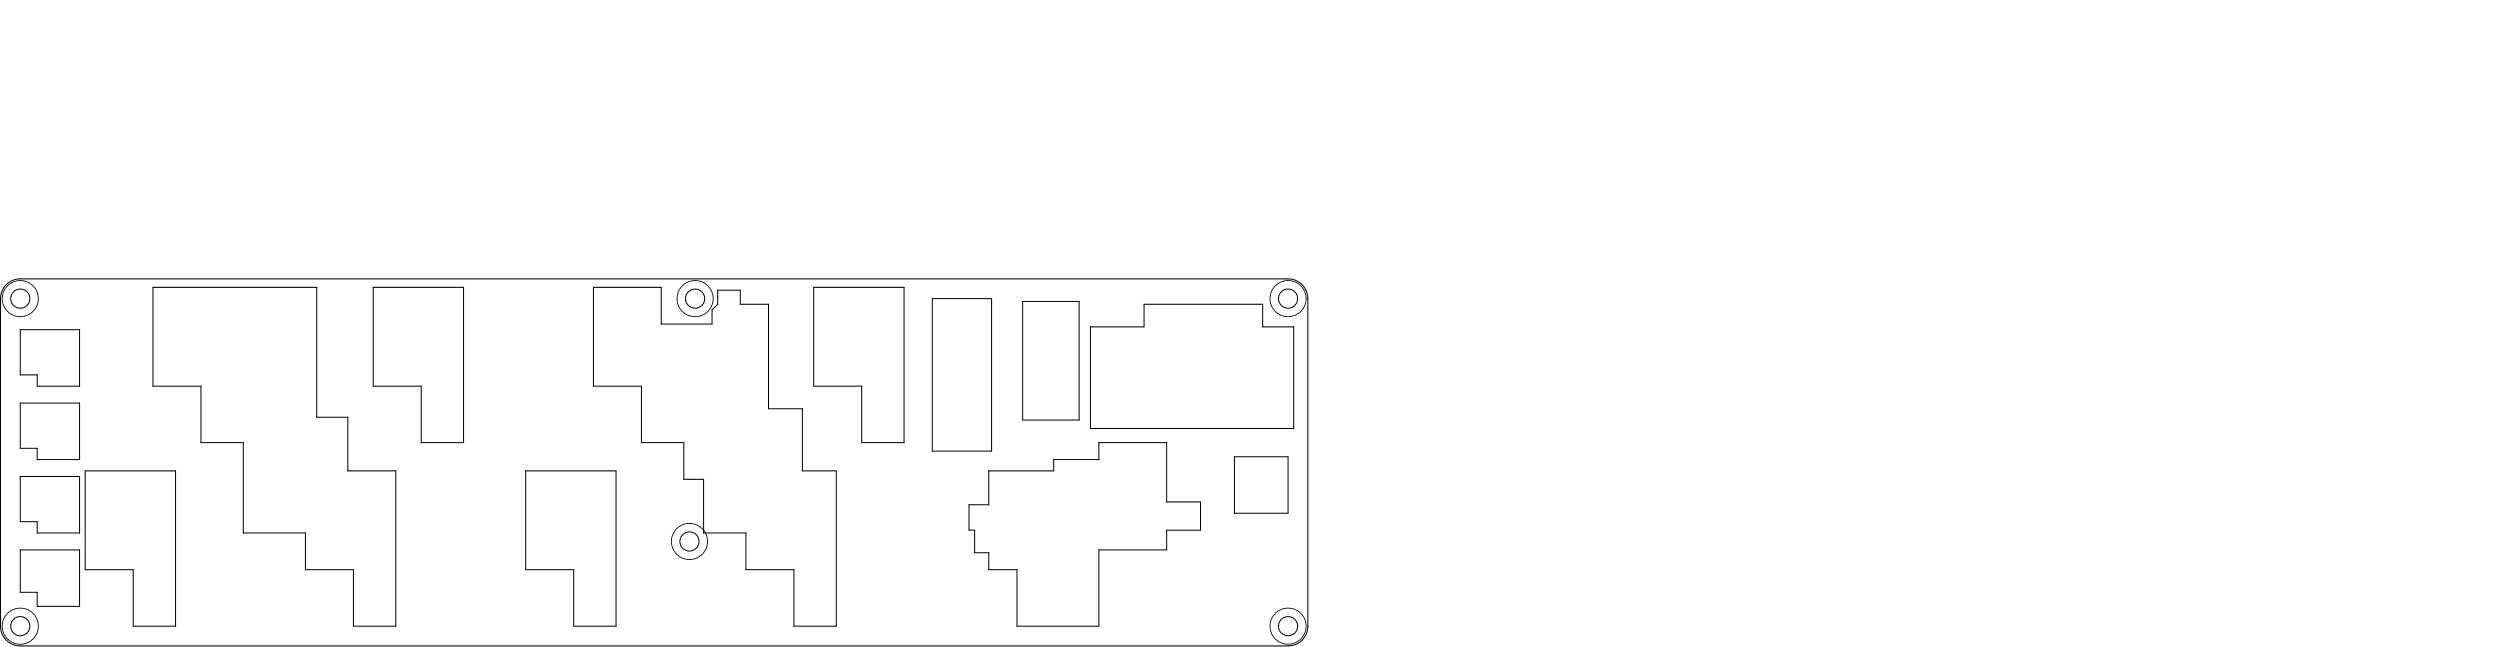
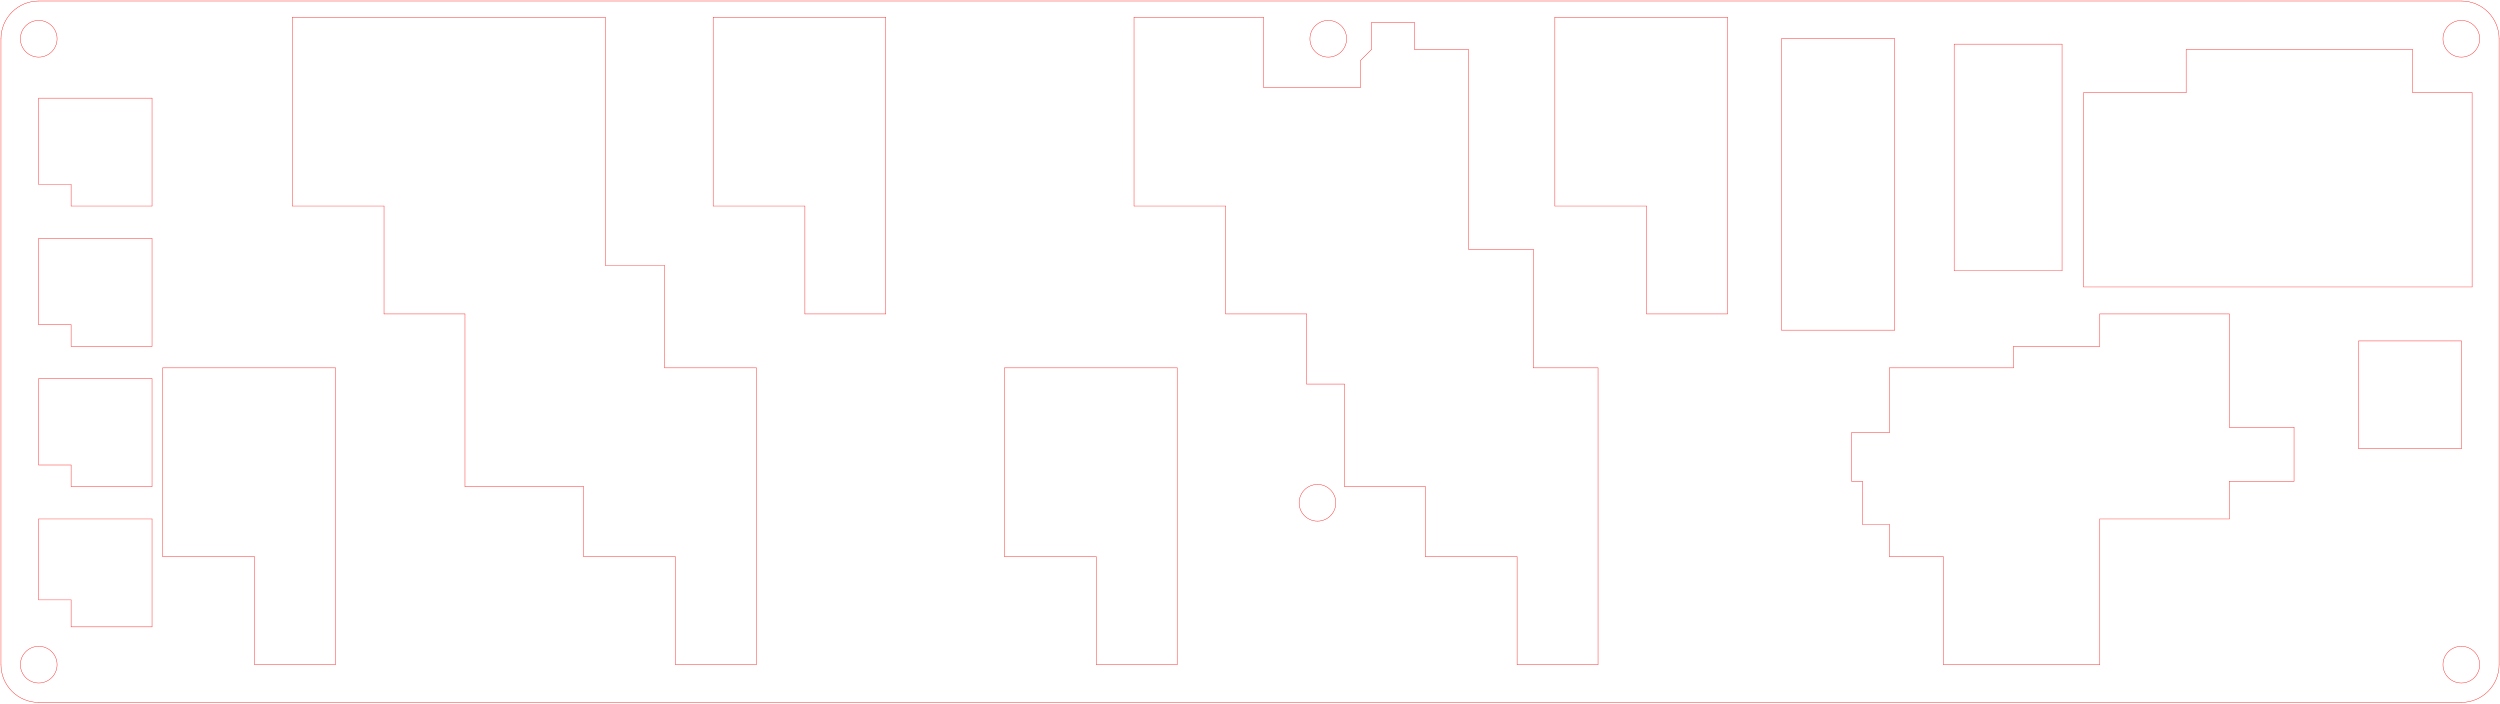
- <svg xmlns="http://www.w3.org/2000/svg" version="1.1" width="44.27cm" height="11.448cm" viewBox="0 0 174290 45070">
-   <g style="fill:#000000; fill-opacity:1;stroke:#000000; stroke-opacity:1; stroke-linecap:round; stroke-linejoin:round;" transform="translate(0 0) scale(1 1)">
- </g>
-   <g style="fill:#000000; fill-opacity:0.0;  stroke:#000000; stroke-width:-0; stroke-opacity:1;  stroke-linecap:round; stroke-linejoin:round;">
- </g>
-   <g style="fill:#000000; fill-opacity:0.0;  stroke:#000000; stroke-width:70.866; stroke-opacity:1;  stroke-linecap:round; stroke-linejoin:round;">
-     <path d="M1413 22984 L5547 22984 " />
-     <path d="M1413 26134 L1413 22984 " />
-     <path d="M2594 26134 L1413 26134 " />
-     <path d="M2594 26921 L2594 26134 " />
-     <path d="M5547 26921 L2594 26921 " />
-     <path d="M5547 22984 L5547 26921 " />
-     <path d="M2594 32039 L5547 32039 " />
-     <path d="M2594 31252 L2594 32039 " />
-     <path d="M1413 31252 L2594 31252 " />
-     <path d="M1413 28102 L1413 31252 " />
-     <path d="M5547 28102 L1413 28102 " />
-     <path d="M5547 32039 L5547 28102 " />
-     <path d="M2594 37157 L5547 37157 " />
-     <path d="M2594 36370 L2594 37157 " />
-     <path d="M1413 36370 L2594 36370 " />
-     <path d="M1413 33220 L1413 36370 " />
-     <path d="M5547 33220 L1413 33220 " />
-     <path d="M5547 37157 L5547 33220 " />
-     <path d="M5547 42275 L5547 38338 " />
-     <path d="M2594 42275 L5547 42275 " />
-     <path d="M2594 41291 L2594 42275 " />
-     <path d="M1413 41291 L2594 41291 " />
-     <path d="M1413 38338 L1413 41291 " />
-     <path d="M5547 38338 L1413 38338 " />
-     <path d="M46098 22590 L46098 20031 " />
-     <path d="M49641 22590 L46098 22590 " />
-     <path d="M49641 21606 L49641 22590 " />
-     <path d="M50035 21212 L49641 21606 " />
-     <path d="M50035 20228 L50035 21212 " />
-     <path d="M51610 20228 L50035 20228 " />
-     <path d="M51610 21212 L51610 20228 " />
-     <path d="M53578 21212 L51610 21212 " />
-     <path d="M53578 28496 L53578 21212 " />
-     <path d="M55940 28496 L53578 28496 " />
-     <path d="M55940 32827 L55940 28496 " />
-     <path d="M49051 33417 L47673 33417 " />
-     <path d="M49051 37157 L49051 33417 " />
-     <path d="M52003 37157 L49051 37157 " />
-     <path d="M47673 30858 L47673 33417 " />
-     <path d="M44720 30858 L47673 30858 " />
-     <path d="M41374 20031 L41374 26921 " />
-     <path d="M44720 26921 L44720 30858 " />
-     <path d="M46098 20031 L41374 20031 " />
-     <path d="M41374 26921 L44720 26921 " />
-     <path d="M16964 37157 L16964 30858 " />
-     <path d="M21295 37157 L16964 37157 " />
-     <path d="M24248 29087 L24248 32827 " />
-     <path d="M22082 29087 L24248 29087 " />
-     <path d="M22082 20031 L22082 29087 " />
-     <path d="M14011 30858 L16964 30858 " />
-     <path d="M10665 20031 L10665 26921 " />
-     <path d="M14011 26921 L14011 30858 " />
-     <path d="M22082 20031 L10665 20031 " />
-     <path d="M10665 26921 L14011 26921 " />
-     <path d="M58303 43653 L58303 32827 " />
-     <path d="M55350 43653 L58303 43653 " />
-     <path d="M52003 37157 L52003 39716 " />
-     <path d="M55350 39716 L55350 43653 " />
-     <path d="M58303 32827 L55940 32827 " />
-     <path d="M52003 39716 L55350 39716 " />
-     <path d="M27594 43653 L27594 32827 " />
-     <path d="M24641 43653 L27594 43653 " />
-     <path d="M21295 37157 L21295 39716 " />
-     <path d="M24641 39716 L24641 43653 " />
-     <path d="M27594 32827 L24248 32827 " />
-     <path d="M21295 39716 L24641 39716 " />
-     <path d="M12240 43653 L12240 32827 " />
-     <path d="M9287 43653 L12240 43653 " />
-     <path d="M5940 32827 L5940 39716 " />
-     <path d="M9287 39716 L9287 43653 " />
-     <path d="M12240 32827 L5940 32827 " />
-     <path d="M5940 39716 L9287 39716 " />
-     <path d="M32318 30858 L32318 20031 " />
-     <path d="M29366 30858 L32318 30858 " />
-     <path d="M26019 20031 L26019 26921 " />
-     <path d="M29366 26921 L29366 30858 " />
-     <path d="M32318 20031 L26019 20031 " />
-     <path d="M26019 26921 L29366 26921 " />
-     <path d="M42948 43653 L42948 32827 " />
-     <path d="M39996 43653 L42948 43653 " />
-     <path d="M36649 32827 L36649 39716 " />
-     <path d="M39996 39716 L39996 43653 " />
-     <path d="M42948 32827 L36649 32827 " />
-     <path d="M36649 39716 L39996 39716 " />
-     <path d="M60074 26921 L60074 30858 " />
-     <path d="M56728 26921 L60074 26921 " />
-     <path d="M56728 20031 L56728 26921 " />
-     <path d="M63027 20031 L56728 20031 " />
-     <path d="M63027 30858 L63027 20031 " />
-     <path d="M60074 30858 L63027 30858 " />
-     <path d="M64996 31449 L69129 31449 " />
-     <path d="M64996 20819 L64996 31449 " />
-     <path d="M69129 20819 L64996 20819 " />
-     <path d="M69129 31449 L69129 20819 " />
-     <path d="M71295 29283 L75232 29283 " />
-     <path d="M71295 21016 L71295 29283 " />
-     <path d="M75232 21016 L71295 21016 " />
-     <path d="M75232 29283 L75232 21016 " />
-     <path d="M88027 22787 L90192 22787 " />
-     <path d="M88027 21212 L88027 22787 " />
-     <path d="M79759 21212 L88027 21212 " />
-     <path d="M79759 22787 L79759 21212 " />
-     <path d="M76019 22787 L79759 22787 " />
-     <path d="M76019 29874 L76019 22787 " />
-     <path d="M90192 29874 L76019 29874 " />
-     <path d="M90192 22787 L90192 29874 " />
-     <path d="M89799 35779 L89799 31842 " />
-     <path d="M86059 35779 L89799 35779 " />
-     <path d="M86059 31842 L86059 35779 " />
-     <path d="M89799 31842 L86059 31842 " />
-     <path d="M76610 38338 L76610 43653 " />
-     <path d="M81334 38338 L76610 38338 " />
-     <path d="M81334 36961 L81334 38338 " />
-     <path d="M83696 36961 L81334 36961 " />
-     <path d="M83696 34992 L83696 36961 " />
-     <path d="M81334 34992 L83696 34992 " />
-     <path d="M81334 30858 L81334 34992 " />
-     <path d="M76610 30858 L81334 30858 " />
-     <path d="M76610 32039 L76610 30858 " />
-     <path d="M73460 32039 L76610 32039 " />
-     <path d="M73460 32827 L73460 32039 " />
-     <path d="M68933 32827 L73460 32827 " />
-     <path d="M68933 35189 L68933 32827 " />
-     <path d="M67555 35189 L68933 35189 " />
-     <path d="M67555 36961 L67555 35189 " />
-     <path d="M67948 36961 L67555 36961 " />
-     <path d="M67948 38535 L67948 36961 " />
-     <path d="M68933 38535 L67948 38535 " />
-     <path d="M68933 39716 L68933 38535 " />
-     <path d="M70901 39716 L68933 39716 " />
-     <path d="M70901 43653 L70901 39716 " />
-     <path d="M76610 43653 L70901 43653 " />
-     <path d="M35.434 43653.9 A1377.95 1377.95 0.0 0 0 1413.39 45031.9" />
-     <path d="M89799.2 45031.9 A1377.95 1377.95 0.0 0 0 91177.2 43653.9" />
-     <path d="M91177.2 20819.3 A1377.95 1377.95 0.0 0 0 89799.2 19441.3" />
-     <path d="M1413.39 19441.3 A1377.95 1377.95 0.0 0 0 35.434 20819.3" />
-     <path d="M35 43653 L35 20819 " />
-     <path d="M89799 45031 L1413 45031 " />
-     <path d="M91177 20819 L91177 43653 " />
-     <path d="M1413 19441 L89799 19441 " />
-     <circle cx="48066.9" cy="37748.4" r="669.291" />
-     <circle cx="89799.2" cy="43653.9" r="669.291" />
-     <circle cx="89799.2" cy="20819.3" r="669.291" />
-     <circle cx="48460.6" cy="20819.3" r="669.291" />
-     <circle cx="1413.39" cy="43653.9" r="669.291" />
-     <circle cx="1413.39" cy="20819.3" r="669.291" />
+ <svg xmlns="http://www.w3.org/2000/svg" id="svg5344" viewBox="0 0 91210 25660" height="6.518cm" width="23.167cm" version="1.1">
+   <defs id="defs5348" />
+   <g id="g4570" transform="translate(0 0) scale(1 1)" style="fill:#000000; fill-opacity:1;stroke:#000000; stroke-opacity:1; stroke-linecap:round; stroke-linejoin:round;" />
+   <g id="g4572" style="fill:#000000; fill-opacity:0.0;  stroke:#000000; stroke-width:-0; stroke-opacity:1;  stroke-linecap:round; stroke-linejoin:round;" />
+   <g id="g4866" style="fill:none;fill-opacity:0;stroke:#ff0000;stroke-width:13.889;stroke-opacity:1;stroke-linecap:round;stroke-linejoin:round;stroke-miterlimit:4;stroke-dasharray:none">
+     <path style="fill:none;stroke:#ff0000;stroke-opacity:1;stroke-width:13.889;stroke-miterlimit:4;stroke-dasharray:none" id="path4574" d="M1413 3579 L5547 3579 " />
+     <path style="fill:none;stroke:#ff0000;stroke-opacity:1;stroke-width:13.889;stroke-miterlimit:4;stroke-dasharray:none" id="path4576" d="M1413 6728 L1413 3579 " />
+     <path style="fill:none;stroke:#ff0000;stroke-opacity:1;stroke-width:13.889;stroke-miterlimit:4;stroke-dasharray:none" id="path4578" d="M2594 6728 L1413 6728 " />
+     <path style="fill:none;stroke:#ff0000;stroke-opacity:1;stroke-width:13.889;stroke-miterlimit:4;stroke-dasharray:none" id="path4580" d="M2594 7516 L2594 6728 " />
+     <path style="fill:none;stroke:#ff0000;stroke-opacity:1;stroke-width:13.889;stroke-miterlimit:4;stroke-dasharray:none" id="path4582" d="M5547 7516 L2594 7516 " />
+     <path style="fill:none;stroke:#ff0000;stroke-opacity:1;stroke-width:13.889;stroke-miterlimit:4;stroke-dasharray:none" id="path4584" d="M5547 3579 L5547 7516 " />
+     <path style="fill:none;stroke:#ff0000;stroke-opacity:1;stroke-width:13.889;stroke-miterlimit:4;stroke-dasharray:none" id="path4586" d="M2594 12634 L5547 12634 " />
+     <path style="fill:none;stroke:#ff0000;stroke-opacity:1;stroke-width:13.889;stroke-miterlimit:4;stroke-dasharray:none" id="path4588" d="M2594 11847 L2594 12634 " />
+     <path style="fill:none;stroke:#ff0000;stroke-opacity:1;stroke-width:13.889;stroke-miterlimit:4;stroke-dasharray:none" id="path4590" d="M1413 11847 L2594 11847 " />
+     <path style="fill:none;stroke:#ff0000;stroke-opacity:1;stroke-width:13.889;stroke-miterlimit:4;stroke-dasharray:none" id="path4592" d="M1413 8697 L1413 11847 " />
+     <path style="fill:none;stroke:#ff0000;stroke-opacity:1;stroke-width:13.889;stroke-miterlimit:4;stroke-dasharray:none" id="path4594" d="M5547 8697 L1413 8697 " />
+     <path style="fill:none;stroke:#ff0000;stroke-opacity:1;stroke-width:13.889;stroke-miterlimit:4;stroke-dasharray:none" id="path4596" d="M5547 12634 L5547 8697 " />
+     <path style="fill:none;stroke:#ff0000;stroke-opacity:1;stroke-width:13.889;stroke-miterlimit:4;stroke-dasharray:none" id="path4598" d="M2594 17752 L5547 17752 " />
+     <path style="fill:none;stroke:#ff0000;stroke-opacity:1;stroke-width:13.889;stroke-miterlimit:4;stroke-dasharray:none" id="path4600" d="M2594 16965 L2594 17752 " />
+     <path style="fill:none;stroke:#ff0000;stroke-opacity:1;stroke-width:13.889;stroke-miterlimit:4;stroke-dasharray:none" id="path4602" d="M1413 16965 L2594 16965 " />
+     <path style="fill:none;stroke:#ff0000;stroke-opacity:1;stroke-width:13.889;stroke-miterlimit:4;stroke-dasharray:none" id="path4604" d="M1413 13815 L1413 16965 " />
+     <path style="fill:none;stroke:#ff0000;stroke-opacity:1;stroke-width:13.889;stroke-miterlimit:4;stroke-dasharray:none" id="path4606" d="M5547 13815 L1413 13815 " />
+     <path style="fill:none;stroke:#ff0000;stroke-opacity:1;stroke-width:13.889;stroke-miterlimit:4;stroke-dasharray:none" id="path4608" d="M5547 17752 L5547 13815 " />
+     <path style="fill:none;stroke:#ff0000;stroke-opacity:1;stroke-width:13.889;stroke-miterlimit:4;stroke-dasharray:none" id="path4610" d="M5547 22870 L5547 18933 " />
+     <path style="fill:none;stroke:#ff0000;stroke-opacity:1;stroke-width:13.889;stroke-miterlimit:4;stroke-dasharray:none" id="path4612" d="M2594 22870 L5547 22870 " />
+     <path style="fill:none;stroke:#ff0000;stroke-opacity:1;stroke-width:13.889;stroke-miterlimit:4;stroke-dasharray:none" id="path4614" d="M2594 21886 L2594 22870 " />
+     <path style="fill:none;stroke:#ff0000;stroke-opacity:1;stroke-width:13.889;stroke-miterlimit:4;stroke-dasharray:none" id="path4616" d="M1413 21886 L2594 21886 " />
+     <path style="fill:none;stroke:#ff0000;stroke-opacity:1;stroke-width:13.889;stroke-miterlimit:4;stroke-dasharray:none" id="path4618" d="M1413 18933 L1413 21886 " />
+     <path style="fill:none;stroke:#ff0000;stroke-opacity:1;stroke-width:13.889;stroke-miterlimit:4;stroke-dasharray:none" id="path4620" d="M5547 18933 L1413 18933 " />
+     <path style="fill:none;stroke:#ff0000;stroke-opacity:1;stroke-width:13.889;stroke-miterlimit:4;stroke-dasharray:none" id="path4622" d="M46098 3185 L46098 626 " />
+     <path style="fill:none;stroke:#ff0000;stroke-opacity:1;stroke-width:13.889;stroke-miterlimit:4;stroke-dasharray:none" id="path4624" d="M49641 3185 L46098 3185 " />
+     <path style="fill:none;stroke:#ff0000;stroke-opacity:1;stroke-width:13.889;stroke-miterlimit:4;stroke-dasharray:none" id="path4626" d="M49641 2201 L49641 3185 " />
+     <path style="fill:none;stroke:#ff0000;stroke-opacity:1;stroke-width:13.889;stroke-miterlimit:4;stroke-dasharray:none" id="path4628" d="M50035 1807 L49641 2201 " />
+     <path style="fill:none;stroke:#ff0000;stroke-opacity:1;stroke-width:13.889;stroke-miterlimit:4;stroke-dasharray:none" id="path4630" d="M50035 823 L50035 1807 " />
+     <path style="fill:none;stroke:#ff0000;stroke-opacity:1;stroke-width:13.889;stroke-miterlimit:4;stroke-dasharray:none" id="path4632" d="M51610 823 L50035 823 " />
+     <path style="fill:none;stroke:#ff0000;stroke-opacity:1;stroke-width:13.889;stroke-miterlimit:4;stroke-dasharray:none" id="path4634" d="M51610 1807 L51610 823 " />
+     <path style="fill:none;stroke:#ff0000;stroke-opacity:1;stroke-width:13.889;stroke-miterlimit:4;stroke-dasharray:none" id="path4636" d="M53578 1807 L51610 1807 " />
+     <path style="fill:none;stroke:#ff0000;stroke-opacity:1;stroke-width:13.889;stroke-miterlimit:4;stroke-dasharray:none" id="path4638" d="M53578 9091 L53578 1807 " />
+     <path style="fill:none;stroke:#ff0000;stroke-opacity:1;stroke-width:13.889;stroke-miterlimit:4;stroke-dasharray:none" id="path4640" d="M55940 9091 L53578 9091 " />
+     <path style="fill:none;stroke:#ff0000;stroke-opacity:1;stroke-width:13.889;stroke-miterlimit:4;stroke-dasharray:none" id="path4642" d="M55940 13421 L55940 9091 " />
+     <path style="fill:none;stroke:#ff0000;stroke-opacity:1;stroke-width:13.889;stroke-miterlimit:4;stroke-dasharray:none" id="path4644" d="M49051 14012 L47673 14012 " />
+     <path style="fill:none;stroke:#ff0000;stroke-opacity:1;stroke-width:13.889;stroke-miterlimit:4;stroke-dasharray:none" id="path4646" d="M49051 17752 L49051 14012 " />
+     <path style="fill:none;stroke:#ff0000;stroke-opacity:1;stroke-width:13.889;stroke-miterlimit:4;stroke-dasharray:none" id="path4648" d="M52003 17752 L49051 17752 " />
+     <path style="fill:none;stroke:#ff0000;stroke-opacity:1;stroke-width:13.889;stroke-miterlimit:4;stroke-dasharray:none" id="path4650" d="M47673 11453 L47673 14012 " />
+     <path style="fill:none;stroke:#ff0000;stroke-opacity:1;stroke-width:13.889;stroke-miterlimit:4;stroke-dasharray:none" id="path4652" d="M44720 11453 L47673 11453 " />
+     <path style="fill:none;stroke:#ff0000;stroke-opacity:1;stroke-width:13.889;stroke-miterlimit:4;stroke-dasharray:none" id="path4654" d="M41374 626 L41374 7516 " />
+     <path style="fill:none;stroke:#ff0000;stroke-opacity:1;stroke-width:13.889;stroke-miterlimit:4;stroke-dasharray:none" id="path4656" d="M44720 7516 L44720 11453 " />
+     <path style="fill:none;stroke:#ff0000;stroke-opacity:1;stroke-width:13.889;stroke-miterlimit:4;stroke-dasharray:none" id="path4658" d="M46098 626 L41374 626 " />
+     <path style="fill:none;stroke:#ff0000;stroke-opacity:1;stroke-width:13.889;stroke-miterlimit:4;stroke-dasharray:none" id="path4660" d="M41374 7516 L44720 7516 " />
+     <path style="fill:none;stroke:#ff0000;stroke-opacity:1;stroke-width:13.889;stroke-miterlimit:4;stroke-dasharray:none" id="path4662" d="M16964 17752 L16964 11453 " />
+     <path style="fill:none;stroke:#ff0000;stroke-opacity:1;stroke-width:13.889;stroke-miterlimit:4;stroke-dasharray:none" id="path4664" d="M21295 17752 L16964 17752 " />
+     <path style="fill:none;stroke:#ff0000;stroke-opacity:1;stroke-width:13.889;stroke-miterlimit:4;stroke-dasharray:none" id="path4666" d="M24248 9681 L24248 13421 " />
+     <path style="fill:none;stroke:#ff0000;stroke-opacity:1;stroke-width:13.889;stroke-miterlimit:4;stroke-dasharray:none" id="path4668" d="M22082 9681 L24248 9681 " />
+     <path style="fill:none;stroke:#ff0000;stroke-opacity:1;stroke-width:13.889;stroke-miterlimit:4;stroke-dasharray:none" id="path4670" d="M22082 626 L22082 9681 " />
+     <path style="fill:none;stroke:#ff0000;stroke-opacity:1;stroke-width:13.889;stroke-miterlimit:4;stroke-dasharray:none" id="path4672" d="M14011 11453 L16964 11453 " />
+     <path style="fill:none;stroke:#ff0000;stroke-opacity:1;stroke-width:13.889;stroke-miterlimit:4;stroke-dasharray:none" id="path4674" d="M10665 626 L10665 7516 " />
+     <path style="fill:none;stroke:#ff0000;stroke-opacity:1;stroke-width:13.889;stroke-miterlimit:4;stroke-dasharray:none" id="path4676" d="M14011 7516 L14011 11453 " />
+     <path style="fill:none;stroke:#ff0000;stroke-opacity:1;stroke-width:13.889;stroke-miterlimit:4;stroke-dasharray:none" id="path4678" d="M22082 626 L10665 626 " />
+     <path style="fill:none;stroke:#ff0000;stroke-opacity:1;stroke-width:13.889;stroke-miterlimit:4;stroke-dasharray:none" id="path4680" d="M10665 7516 L14011 7516 " />
+     <path style="fill:none;stroke:#ff0000;stroke-opacity:1;stroke-width:13.889;stroke-miterlimit:4;stroke-dasharray:none" id="path4682" d="M58303 24248 L58303 13421 " />
+     <path style="fill:none;stroke:#ff0000;stroke-opacity:1;stroke-width:13.889;stroke-miterlimit:4;stroke-dasharray:none" id="path4684" d="M55350 24248 L58303 24248 " />
+     <path style="fill:none;stroke:#ff0000;stroke-opacity:1;stroke-width:13.889;stroke-miterlimit:4;stroke-dasharray:none" id="path4686" d="M52003 17752 L52003 20311 " />
+     <path style="fill:none;stroke:#ff0000;stroke-opacity:1;stroke-width:13.889;stroke-miterlimit:4;stroke-dasharray:none" id="path4688" d="M55350 20311 L55350 24248 " />
+     <path style="fill:none;stroke:#ff0000;stroke-opacity:1;stroke-width:13.889;stroke-miterlimit:4;stroke-dasharray:none" id="path4690" d="M58303 13421 L55940 13421 " />
+     <path style="fill:none;stroke:#ff0000;stroke-opacity:1;stroke-width:13.889;stroke-miterlimit:4;stroke-dasharray:none" id="path4692" d="M52003 20311 L55350 20311 " />
+     <path style="fill:none;stroke:#ff0000;stroke-opacity:1;stroke-width:13.889;stroke-miterlimit:4;stroke-dasharray:none" id="path4694" d="M27594 24248 L27594 13421 " />
+     <path style="fill:none;stroke:#ff0000;stroke-opacity:1;stroke-width:13.889;stroke-miterlimit:4;stroke-dasharray:none" id="path4696" d="M24641 24248 L27594 24248 " />
+     <path style="fill:none;stroke:#ff0000;stroke-opacity:1;stroke-width:13.889;stroke-miterlimit:4;stroke-dasharray:none" id="path4698" d="M21295 17752 L21295 20311 " />
+     <path style="fill:none;stroke:#ff0000;stroke-opacity:1;stroke-width:13.889;stroke-miterlimit:4;stroke-dasharray:none" id="path4700" d="M24641 20311 L24641 24248 " />
+     <path style="fill:none;stroke:#ff0000;stroke-opacity:1;stroke-width:13.889;stroke-miterlimit:4;stroke-dasharray:none" id="path4702" d="M27594 13421 L24248 13421 " />
+     <path style="fill:none;stroke:#ff0000;stroke-opacity:1;stroke-width:13.889;stroke-miterlimit:4;stroke-dasharray:none" id="path4704" d="M21295 20311 L24641 20311 " />
+     <path style="fill:none;stroke:#ff0000;stroke-opacity:1;stroke-width:13.889;stroke-miterlimit:4;stroke-dasharray:none" id="path4706" d="M12240 24248 L12240 13421 " />
+     <path style="fill:none;stroke:#ff0000;stroke-opacity:1;stroke-width:13.889;stroke-miterlimit:4;stroke-dasharray:none" id="path4708" d="M9287 24248 L12240 24248 " />
+     <path style="fill:none;stroke:#ff0000;stroke-opacity:1;stroke-width:13.889;stroke-miterlimit:4;stroke-dasharray:none" id="path4710" d="M5940 13421 L5940 20311 " />
+     <path style="fill:none;stroke:#ff0000;stroke-opacity:1;stroke-width:13.889;stroke-miterlimit:4;stroke-dasharray:none" id="path4712" d="M9287 20311 L9287 24248 " />
+     <path style="fill:none;stroke:#ff0000;stroke-opacity:1;stroke-width:13.889;stroke-miterlimit:4;stroke-dasharray:none" id="path4714" d="M12240 13421 L5940 13421 " />
+     <path style="fill:none;stroke:#ff0000;stroke-opacity:1;stroke-width:13.889;stroke-miterlimit:4;stroke-dasharray:none" id="path4716" d="M5940 20311 L9287 20311 " />
+     <path style="fill:none;stroke:#ff0000;stroke-opacity:1;stroke-width:13.889;stroke-miterlimit:4;stroke-dasharray:none" id="path4718" d="M32318 11453 L32318 626 " />
+     <path style="fill:none;stroke:#ff0000;stroke-opacity:1;stroke-width:13.889;stroke-miterlimit:4;stroke-dasharray:none" id="path4720" d="M29366 11453 L32318 11453 " />
+     <path style="fill:none;stroke:#ff0000;stroke-opacity:1;stroke-width:13.889;stroke-miterlimit:4;stroke-dasharray:none" id="path4722" d="M26019 626 L26019 7516 " />
+     <path style="fill:none;stroke:#ff0000;stroke-opacity:1;stroke-width:13.889;stroke-miterlimit:4;stroke-dasharray:none" id="path4724" d="M29366 7516 L29366 11453 " />
+     <path style="fill:none;stroke:#ff0000;stroke-opacity:1;stroke-width:13.889;stroke-miterlimit:4;stroke-dasharray:none" id="path4726" d="M32318 626 L26019 626 " />
+     <path style="fill:none;stroke:#ff0000;stroke-opacity:1;stroke-width:13.889;stroke-miterlimit:4;stroke-dasharray:none" id="path4728" d="M26019 7516 L29366 7516 " />
+     <path style="fill:none;stroke:#ff0000;stroke-opacity:1;stroke-width:13.889;stroke-miterlimit:4;stroke-dasharray:none" id="path4730" d="M42948 24248 L42948 13421 " />
+     <path style="fill:none;stroke:#ff0000;stroke-opacity:1;stroke-width:13.889;stroke-miterlimit:4;stroke-dasharray:none" id="path4732" d="M39996 24248 L42948 24248 " />
+     <path style="fill:none;stroke:#ff0000;stroke-opacity:1;stroke-width:13.889;stroke-miterlimit:4;stroke-dasharray:none" id="path4734" d="M36649 13421 L36649 20311 " />
+     <path style="fill:none;stroke:#ff0000;stroke-opacity:1;stroke-width:13.889;stroke-miterlimit:4;stroke-dasharray:none" id="path4736" d="M39996 20311 L39996 24248 " />
+     <path style="fill:none;stroke:#ff0000;stroke-opacity:1;stroke-width:13.889;stroke-miterlimit:4;stroke-dasharray:none" id="path4738" d="M42948 13421 L36649 13421 " />
+     <path style="fill:none;stroke:#ff0000;stroke-opacity:1;stroke-width:13.889;stroke-miterlimit:4;stroke-dasharray:none" id="path4740" d="M36649 20311 L39996 20311 " />
+     <path style="fill:none;stroke:#ff0000;stroke-opacity:1;stroke-width:13.889;stroke-miterlimit:4;stroke-dasharray:none" id="path4742" d="M60074 7516 L60074 11453 " />
+     <path style="fill:none;stroke:#ff0000;stroke-opacity:1;stroke-width:13.889;stroke-miterlimit:4;stroke-dasharray:none" id="path4744" d="M56728 7516 L60074 7516 " />
+     <path style="fill:none;stroke:#ff0000;stroke-opacity:1;stroke-width:13.889;stroke-miterlimit:4;stroke-dasharray:none" id="path4746" d="M56728 626 L56728 7516 " />
+     <path style="fill:none;stroke:#ff0000;stroke-opacity:1;stroke-width:13.889;stroke-miterlimit:4;stroke-dasharray:none" id="path4748" d="M63027 626 L56728 626 " />
+     <path style="fill:none;stroke:#ff0000;stroke-opacity:1;stroke-width:13.889;stroke-miterlimit:4;stroke-dasharray:none" id="path4750" d="M63027 11453 L63027 626 " />
+     <path style="fill:none;stroke:#ff0000;stroke-opacity:1;stroke-width:13.889;stroke-miterlimit:4;stroke-dasharray:none" id="path4752" d="M60074 11453 L63027 11453 " />
+     <path style="fill:none;stroke:#ff0000;stroke-opacity:1;stroke-width:13.889;stroke-miterlimit:4;stroke-dasharray:none" id="path4754" d="M64996 12043 L69129 12043 " />
+     <path style="fill:none;stroke:#ff0000;stroke-opacity:1;stroke-width:13.889;stroke-miterlimit:4;stroke-dasharray:none" id="path4756" d="M64996 1413 L64996 12043 " />
+     <path style="fill:none;stroke:#ff0000;stroke-opacity:1;stroke-width:13.889;stroke-miterlimit:4;stroke-dasharray:none" id="path4758" d="M69129 1413 L64996 1413 " />
+     <path style="fill:none;stroke:#ff0000;stroke-opacity:1;stroke-width:13.889;stroke-miterlimit:4;stroke-dasharray:none" id="path4760" d="M69129 12043 L69129 1413 " />
+     <path style="fill:none;stroke:#ff0000;stroke-opacity:1;stroke-width:13.889;stroke-miterlimit:4;stroke-dasharray:none" id="path4762" d="M71295 9878 L75232 9878 " />
+     <path style="fill:none;stroke:#ff0000;stroke-opacity:1;stroke-width:13.889;stroke-miterlimit:4;stroke-dasharray:none" id="path4764" d="M71295 1610 L71295 9878 " />
+     <path style="fill:none;stroke:#ff0000;stroke-opacity:1;stroke-width:13.889;stroke-miterlimit:4;stroke-dasharray:none" id="path4766" d="M75232 1610 L71295 1610 " />
+     <path style="fill:none;stroke:#ff0000;stroke-opacity:1;stroke-width:13.889;stroke-miterlimit:4;stroke-dasharray:none" id="path4768" d="M75232 9878 L75232 1610 " />
+     <path style="fill:none;stroke:#ff0000;stroke-opacity:1;stroke-width:13.889;stroke-miterlimit:4;stroke-dasharray:none" id="path4770" d="M88027 3382 L90192 3382 " />
+     <path style="fill:none;stroke:#ff0000;stroke-opacity:1;stroke-width:13.889;stroke-miterlimit:4;stroke-dasharray:none" id="path4772" d="M88027 1807 L88027 3382 " />
+     <path style="fill:none;stroke:#ff0000;stroke-opacity:1;stroke-width:13.889;stroke-miterlimit:4;stroke-dasharray:none" id="path4774" d="M79759 1807 L88027 1807 " />
+     <path style="fill:none;stroke:#ff0000;stroke-opacity:1;stroke-width:13.889;stroke-miterlimit:4;stroke-dasharray:none" id="path4776" d="M79759 3382 L79759 1807 " />
+     <path style="fill:none;stroke:#ff0000;stroke-opacity:1;stroke-width:13.889;stroke-miterlimit:4;stroke-dasharray:none" id="path4778" d="M76019 3382 L79759 3382 " />
+     <path style="fill:none;stroke:#ff0000;stroke-opacity:1;stroke-width:13.889;stroke-miterlimit:4;stroke-dasharray:none" id="path4780" d="M76019 10469 L76019 3382 " />
+     <path style="fill:none;stroke:#ff0000;stroke-opacity:1;stroke-width:13.889;stroke-miterlimit:4;stroke-dasharray:none" id="path4782" d="M90192 10469 L76019 10469 " />
+     <path style="fill:none;stroke:#ff0000;stroke-opacity:1;stroke-width:13.889;stroke-miterlimit:4;stroke-dasharray:none" id="path4784" d="M90192 3382 L90192 10469 " />
+     <path style="fill:none;stroke:#ff0000;stroke-opacity:1;stroke-width:13.889;stroke-miterlimit:4;stroke-dasharray:none" id="path4786" d="M89799 16374 L89799 12437 " />
+     <path style="fill:none;stroke:#ff0000;stroke-opacity:1;stroke-width:13.889;stroke-miterlimit:4;stroke-dasharray:none" id="path4788" d="M86059 16374 L89799 16374 " />
+     <path style="fill:none;stroke:#ff0000;stroke-opacity:1;stroke-width:13.889;stroke-miterlimit:4;stroke-dasharray:none" id="path4790" d="M86059 12437 L86059 16374 " />
+     <path style="fill:none;stroke:#ff0000;stroke-opacity:1;stroke-width:13.889;stroke-miterlimit:4;stroke-dasharray:none" id="path4792" d="M89799 12437 L86059 12437 " />
+     <path style="fill:none;stroke:#ff0000;stroke-opacity:1;stroke-width:13.889;stroke-miterlimit:4;stroke-dasharray:none" id="path4794" d="M76610 18933 L76610 24248 " />
+     <path style="fill:none;stroke:#ff0000;stroke-opacity:1;stroke-width:13.889;stroke-miterlimit:4;stroke-dasharray:none" id="path4796" d="M81334 18933 L76610 18933 " />
+     <path style="fill:none;stroke:#ff0000;stroke-opacity:1;stroke-width:13.889;stroke-miterlimit:4;stroke-dasharray:none" id="path4798" d="M81334 17555 L81334 18933 " />
+     <path style="fill:none;stroke:#ff0000;stroke-opacity:1;stroke-width:13.889;stroke-miterlimit:4;stroke-dasharray:none" id="path4800" d="M83696 17555 L81334 17555 " />
+     <path style="fill:none;stroke:#ff0000;stroke-opacity:1;stroke-width:13.889;stroke-miterlimit:4;stroke-dasharray:none" id="path4802" d="M83696 15587 L83696 17555 " />
+     <path style="fill:none;stroke:#ff0000;stroke-opacity:1;stroke-width:13.889;stroke-miterlimit:4;stroke-dasharray:none" id="path4804" d="M81334 15587 L83696 15587 " />
+     <path style="fill:none;stroke:#ff0000;stroke-opacity:1;stroke-width:13.889;stroke-miterlimit:4;stroke-dasharray:none" id="path4806" d="M81334 11453 L81334 15587 " />
+     <path style="fill:none;stroke:#ff0000;stroke-opacity:1;stroke-width:13.889;stroke-miterlimit:4;stroke-dasharray:none" id="path4808" d="M76610 11453 L81334 11453 " />
+     <path style="fill:none;stroke:#ff0000;stroke-opacity:1;stroke-width:13.889;stroke-miterlimit:4;stroke-dasharray:none" id="path4810" d="M76610 12634 L76610 11453 " />
+     <path style="fill:none;stroke:#ff0000;stroke-opacity:1;stroke-width:13.889;stroke-miterlimit:4;stroke-dasharray:none" id="path4812" d="M73460 12634 L76610 12634 " />
+     <path style="fill:none;stroke:#ff0000;stroke-opacity:1;stroke-width:13.889;stroke-miterlimit:4;stroke-dasharray:none" id="path4814" d="M73460 13421 L73460 12634 " />
+     <path style="fill:none;stroke:#ff0000;stroke-opacity:1;stroke-width:13.889;stroke-miterlimit:4;stroke-dasharray:none" id="path4816" d="M68933 13421 L73460 13421 " />
+     <path style="fill:none;stroke:#ff0000;stroke-opacity:1;stroke-width:13.889;stroke-miterlimit:4;stroke-dasharray:none" id="path4818" d="M68933 15784 L68933 13421 " />
+     <path style="fill:none;stroke:#ff0000;stroke-opacity:1;stroke-width:13.889;stroke-miterlimit:4;stroke-dasharray:none" id="path4820" d="M67555 15784 L68933 15784 " />
+     <path style="fill:none;stroke:#ff0000;stroke-opacity:1;stroke-width:13.889;stroke-miterlimit:4;stroke-dasharray:none" id="path4822" d="M67555 17555 L67555 15784 " />
+     <path style="fill:none;stroke:#ff0000;stroke-opacity:1;stroke-width:13.889;stroke-miterlimit:4;stroke-dasharray:none" id="path4824" d="M67948 17555 L67555 17555 " />
+     <path style="fill:none;stroke:#ff0000;stroke-opacity:1;stroke-width:13.889;stroke-miterlimit:4;stroke-dasharray:none" id="path4826" d="M67948 19130 L67948 17555 " />
+     <path style="fill:none;stroke:#ff0000;stroke-opacity:1;stroke-width:13.889;stroke-miterlimit:4;stroke-dasharray:none" id="path4828" d="M68933 19130 L67948 19130 " />
+     <path style="fill:none;stroke:#ff0000;stroke-opacity:1;stroke-width:13.889;stroke-miterlimit:4;stroke-dasharray:none" id="path4830" d="M68933 20311 L68933 19130 " />
+     <path style="fill:none;stroke:#ff0000;stroke-opacity:1;stroke-width:13.889;stroke-miterlimit:4;stroke-dasharray:none" id="path4832" d="M70901 20311 L68933 20311 " />
+     <path style="fill:none;stroke:#ff0000;stroke-opacity:1;stroke-width:13.889;stroke-miterlimit:4;stroke-dasharray:none" id="path4834" d="M70901 24248 L70901 20311 " />
+     <path style="fill:none;stroke:#ff0000;stroke-opacity:1;stroke-width:13.889;stroke-miterlimit:4;stroke-dasharray:none" id="path4836" d="M76610 24248 L70901 24248 " />
+     <path style="fill:none;stroke:#ff0000;stroke-opacity:1;stroke-width:13.889;stroke-miterlimit:4;stroke-dasharray:none" id="path4838" d="M35.434 24248.6 A1377.95 1377.95 0.0 0 0 1413.39 25626.5" />
+     <path style="fill:none;stroke:#ff0000;stroke-opacity:1;stroke-width:13.889;stroke-miterlimit:4;stroke-dasharray:none" id="path4840" d="M89799.2 25626.5 A1377.95 1377.95 0.0 0 0 91177.2 24248.6" />
+     <path style="fill:none;stroke:#ff0000;stroke-opacity:1;stroke-width:13.889;stroke-miterlimit:4;stroke-dasharray:none" id="path4842" d="M91177.2 1413.95 A1377.95 1377.95 0.0 0 0 89799.2 35.996" />
+     <path style="fill:none;stroke:#ff0000;stroke-opacity:1;stroke-width:13.889;stroke-miterlimit:4;stroke-dasharray:none" id="path4844" d="M1413.39 35.996 A1377.95 1377.95 0.0 0 0 35.434 1413.95" />
+     <path style="fill:none;stroke:#ff0000;stroke-opacity:1;stroke-width:13.889;stroke-miterlimit:4;stroke-dasharray:none" id="path4846" d="M35 24248 L35 1413 " />
+     <path style="fill:none;stroke:#ff0000;stroke-opacity:1;stroke-width:13.889;stroke-miterlimit:4;stroke-dasharray:none" id="path4848" d="M89799 25626 L1413 25626 " />
+     <path style="fill:none;stroke:#ff0000;stroke-opacity:1;stroke-width:13.889;stroke-miterlimit:4;stroke-dasharray:none" id="path4850" d="M91177 1413 L91177 24248 " />
+     <path style="fill:none;stroke:#ff0000;stroke-opacity:1;stroke-width:13.889;stroke-miterlimit:4;stroke-dasharray:none" id="path4852" d="M1413 35 L89799 35 " />
+     <circle style="fill:none;stroke:#ff0000;stroke-opacity:1;stroke-width:13.889;stroke-miterlimit:4;stroke-dasharray:none" id="circle4854" r="669.291" cy="18343.1" cx="48066.9" />
+     <circle style="fill:none;stroke:#ff0000;stroke-opacity:1;stroke-width:13.889;stroke-miterlimit:4;stroke-dasharray:none" id="circle4856" r="669.291" cy="24248.6" cx="89799.2" />
+     <circle style="fill:none;stroke:#ff0000;stroke-opacity:1;stroke-width:13.889;stroke-miterlimit:4;stroke-dasharray:none" id="circle4858" r="669.291" cy="1413.95" cx="89799.2" />
+     <circle style="fill:none;stroke:#ff0000;stroke-opacity:1;stroke-width:13.889;stroke-miterlimit:4;stroke-dasharray:none" id="circle4860" r="669.291" cy="1413.95" cx="48460.6" />
+     <circle style="fill:none;stroke:#ff0000;stroke-opacity:1;stroke-width:13.889;stroke-miterlimit:4;stroke-dasharray:none" id="circle4862" r="669.291" cy="24248.6" cx="1413.39" />
+     <circle style="fill:none;stroke:#ff0000;stroke-opacity:1;stroke-width:13.889;stroke-miterlimit:4;stroke-dasharray:none" id="circle4864" r="669.291" cy="1413.95" cx="1413.39" />
  </g>
-   <g style="fill:#000000; fill-opacity:0.0;  stroke:#000000; stroke-width:59.055; stroke-opacity:1;  stroke-linecap:round; stroke-linejoin:round;">
-     <circle cx="48066.9" cy="37748.4" r="1259.84" />
-     <circle cx="1413.39" cy="20819.3" r="1259.84" />
-     <circle cx="89799.2" cy="20819.3" r="1259.84" />
-     <circle cx="89799.2" cy="43653.9" r="1259.84" />
-     <circle cx="48460.6" cy="20819.3" r="1259.84" />
-     <circle cx="1413.39" cy="43653.9" r="1259.84" />
-     <g>
- </g>
-     <g>
- </g>
-     <g>
- </g>
-     <g>
- </g>
-     <g>
- </g>
-     <g>
- </g>
-     <g>
- </g>
-     <g>
- </g>
-     <g>
- </g>
-     <g>
- </g>
-     <g>
- </g>
-     <g>
- </g>
-     <g>
- </g>
-     <g>
- </g>
-     <g>
- </g>
-     <g>
- </g>
-     <g>
- </g>
-     <g>
- </g>
-     <g>
- </g>
-     <g>
- </g>
-     <g>
- </g>
-     <g>
- </g>
-     <g>
- </g>
-     <g>
- </g>
-     <g>
- </g>
-     <g>
- </g>
-     <g>
- </g>
-     <g>
- </g>
-     <g>
- </g>
-     <g>
- </g>
-     <g>
- </g>
-     <g>
- </g>
-     <g>
- </g>
-     <g>
- </g>
-     <g>
- </g>
-     <g>
- </g>
-     <g>
- </g>
-     <g>
- </g>
-     <g>
- </g>
-     <g>
- </g>
-     <g>
- </g>
-     <g>
- </g>
-     <g>
- </g>
-     <g>
- </g>
-     <g>
- </g>
-     <g>
- </g>
-     <g>
- </g>
-     <g>
- </g>
-     <g>
- </g>
-     <g>
- </g>
-     <g>
- </g>
-     <g>
- </g>
-     <g>
- </g>
-     <g>
- </g>
-     <g>
- </g>
-     <g>
- </g>
-     <g>
- </g>
-     <g>
- </g>
-     <g>
- </g>
-     <g>
- </g>
-     <g>
- </g>
-     <g>
- </g>
-     <g>
- </g>
-     <g>
- </g>
-     <g>
- </g>
-     <g>
- </g>
-     <g>
- </g>
-     <g>
- </g>
-     <g>
- </g>
-     <g>
- </g>
-     <g>
- </g>
-     <g>
- </g>
-     <g>
- </g>
-     <g>
- </g>
-     <g>
- </g>
-     <g>
- </g>
-     <g>
- </g>
-     <g>
- </g>
-     <g>
- </g>
-     <g>
- </g>
-     <g>
- </g>
-     <g>
- </g>
-     <g>
- </g>
-     <g>
- </g>
-     <g>
- </g>
-     <g>
- </g>
-     <g>
- </g>
-     <g>
- </g>
-     <g>
- </g>
-     <g>
- </g>
-     <g>
- </g>
-     <g>
- </g>
-     <g>
- </g>
-     <g>
- </g>
-     <g>
- </g>
-     <g>
- </g>
-     <g>
- </g>
-     <g>
- </g>
-     <g>
- </g>
-     <g>
- </g>
-     <g>
- </g>
-     <g>
- </g>
-     <g>
- </g>
-     <g>
- </g>
-     <g>
- </g>
-     <g>
- </g>
-     <g>
- </g>
-     <g>
- </g>
-     <g>
- </g>
-     <g>
- </g>
-     <g>
- </g>
-     <g>
- </g>
-     <g>
- </g>
-     <g>
- </g>
-     <g>
- </g>
-     <g>
- </g>
-     <g>
- </g>
-     <g>
- </g>
-     <g>
- </g>
-     <g>
- </g>
-     <g>
- </g>
-     <g>
- </g>
-     <g>
- </g>
-     <g>
- </g>
-     <g>
- </g>
-     <g>
- </g>
-     <g>
- </g>
-     <g>
- </g>
-     <g>
- </g>
-     <g>
- </g>
-     <g>
- </g>
-     <g>
- </g>
-     <g>
- </g>
-     <g>
- </g>
-     <g>
- </g>
-     <g>
- </g>
-     <g>
- </g>
-     <g>
- </g>
-     <g>
- </g>
-     <g>
- </g>
-     <g>
- </g>
-     <g>
- </g>
-     <g>
- </g>
-     <g>
- </g>
-     <g>
- </g>
-     <g>
- </g>
-     <g>
- </g>
-     <g>
- </g>
-     <g>
- </g>
-     <g>
- </g>
-     <g>
- </g>
-     <g>
- </g>
-     <g>
- </g>
-     <g>
- </g>
-     <g>
- </g>
-     <g>
- </g>
-     <g>
- </g>
-     <g>
- </g>
-     <g>
- </g>
-     <g>
- </g>
-     <g>
- </g>
-     <g>
- </g>
-     <g>
- </g>
-     <g>
- </g>
-     <g>
- </g>
-     <g>
- </g>
-     <g>
- </g>
-     <g>
- </g>
-     <g>
- </g>
-     <g>
- </g>
-     <g>
- </g>
-     <g>
- </g>
-     <g>
- </g>
-     <g>
- </g>
-     <g>
- </g>
-     <g>
- </g>
-     <g>
- </g>
-     <g>
- </g>
-     <g>
- </g>
-     <g>
- </g>
-     <g>
- </g>
-     <g>
- </g>
-     <g>
- </g>
-     <g>
- </g>
-     <g>
- </g>
-     <g>
- </g>
-     <g>
- </g>
-     <g>
- </g>
-     <g>
- </g>
-     <g>
- </g>
-     <g>
- </g>
-     <g>
- </g>
-     <g>
- </g>
-     <g>
- </g>
-     <g>
- </g>
-     <g>
- </g>
-     <g>
- </g>
-     <g>
- </g>
-     <g>
- </g>
-     <g>
- </g>
-     <g>
- </g>
-     <g>
- </g>
-     <g>
- </g>
-     <g>
- </g>
-     <g>
- </g>
-     <g>
- </g>
-     <g>
- </g>
-     <g>
- </g>
-     <g>
- </g>
-     <g>
- </g>
-     <g>
- </g>
-     <g>
- </g>
-     <g>
- </g>
-     <g>
- </g>
-     <g>
- </g>
-     <g>
- </g>
-     <g>
- </g>
-     <g>
- </g>
-     <g>
- </g>
-     <g>
- </g>
-     <g>
- </g>
-     <g>
- </g>
-     <g>
- </g>
-     <g>
- </g>
-     <g>
- </g>
-     <g>
- </g>
-     <g>
- </g>
-     <g>
- </g>
-     <g>
- </g>
-     <g>
- </g>
-     <g>
- </g>
+   <g id="g5342" style="fill:#000000; fill-opacity:0.0;  stroke:#000000; stroke-width:59.055; stroke-opacity:1;  stroke-linecap:round; stroke-linejoin:round;">
+     <g id="g4880" />
+     <g id="g4882" />
+     <g id="g4884" />
+     <g id="g4886" />
+     <g id="g4888" />
+     <g id="g4890" />
+     <g id="g4892" />
+     <g id="g4894" />
+     <g id="g4896" />
+     <g id="g4898" />
+     <g id="g4900" />
+     <g id="g4902" />
+     <g id="g4904" />
+     <g id="g4906" />
+     <g id="g4908" />
+     <g id="g4910" />
+     <g id="g4912" />
+     <g id="g4914" />
+     <g id="g4916" />
+     <g id="g4918" />
+     <g id="g4920" />
+     <g id="g4922" />
+     <g id="g4924" />
+     <g id="g4926" />
+     <g id="g4928" />
+     <g id="g4930" />
+     <g id="g4932" />
+     <g id="g4934" />
+     <g id="g4936" />
+     <g id="g4938" />
+     <g id="g4940" />
+     <g id="g4942" />
+     <g id="g4944" />
+     <g id="g4946" />
+     <g id="g4948" />
+     <g id="g4950" />
+     <g id="g4952" />
+     <g id="g4954" />
+     <g id="g4956" />
+     <g id="g4958" />
+     <g id="g4960" />
+     <g id="g4962" />
+     <g id="g4964" />
+     <g id="g4966" />
+     <g id="g4968" />
+     <g id="g4970" />
+     <g id="g4972" />
+     <g id="g4974" />
+     <g id="g4976" />
+     <g id="g4978" />
+     <g id="g4980" />
+     <g id="g4982" />
+     <g id="g4984" />
+     <g id="g4986" />
+     <g id="g4988" />
+     <g id="g4990" />
+     <g id="g4992" />
+     <g id="g4994" />
+     <g id="g4996" />
+     <g id="g4998" />
+     <g id="g5000" />
+     <g id="g5002" />
+     <g id="g5004" />
+     <g id="g5006" />
+     <g id="g5008" />
+     <g id="g5010" />
+     <g id="g5012" />
+     <g id="g5014" />
+     <g id="g5016" />
+     <g id="g5018" />
+     <g id="g5020" />
+     <g id="g5022" />
+     <g id="g5024" />
+     <g id="g5026" />
+     <g id="g5028" />
+     <g id="g5030" />
+     <g id="g5032" />
+     <g id="g5034" />
+     <g id="g5036" />
+     <g id="g5038" />
+     <g id="g5040" />
+     <g id="g5042" />
+     <g id="g5044" />
+     <g id="g5046" />
+     <g id="g5048" />
+     <g id="g5050" />
+     <g id="g5052" />
+     <g id="g5054" />
+     <g id="g5056" />
+     <g id="g5058" />
+     <g id="g5060" />
+     <g id="g5062" />
+     <g id="g5064" />
+     <g id="g5066" />
+     <g id="g5068" />
+     <g id="g5070" />
+     <g id="g5072" />
+     <g id="g5074" />
+     <g id="g5076" />
+     <g id="g5078" />
+     <g id="g5080" />
+     <g id="g5082" />
+     <g id="g5084" />
+     <g id="g5086" />
+     <g id="g5088" />
+     <g id="g5090" />
+     <g id="g5092" />
+     <g id="g5094" />
+     <g id="g5096" />
+     <g id="g5098" />
+     <g id="g5100" />
+     <g id="g5102" />
+     <g id="g5104" />
+     <g id="g5106" />
+     <g id="g5108" />
+     <g id="g5110" />
+     <g id="g5112" />
+     <g id="g5114" />
+     <g id="g5116" />
+     <g id="g5118" />
+     <g id="g5120" />
+     <g id="g5122" />
+     <g id="g5124" />
+     <g id="g5126" />
+     <g id="g5128" />
+     <g id="g5130" />
+     <g id="g5132" />
+     <g id="g5134" />
+     <g id="g5136" />
+     <g id="g5138" />
+     <g id="g5140" />
+     <g id="g5142" />
+     <g id="g5144" />
+     <g id="g5146" />
+     <g id="g5148" />
+     <g id="g5150" />
+     <g id="g5152" />
+     <g id="g5154" />
+     <g id="g5156" />
+     <g id="g5158" />
+     <g id="g5160" />
+     <g id="g5162" />
+     <g id="g5164" />
+     <g id="g5166" />
+     <g id="g5168" />
+     <g id="g5170" />
+     <g id="g5172" />
+     <g id="g5174" />
+     <g id="g5176" />
+     <g id="g5178" />
+     <g id="g5180" />
+     <g id="g5182" />
+     <g id="g5184" />
+     <g id="g5186" />
+     <g id="g5188" />
+     <g id="g5190" />
+     <g id="g5192" />
+     <g id="g5194" />
+     <g id="g5196" />
+     <g id="g5198" />
+     <g id="g5200" />
+     <g id="g5202" />
+     <g id="g5204" />
+     <g id="g5206" />
+     <g id="g5208" />
+     <g id="g5210" />
+     <g id="g5212" />
+     <g id="g5214" />
+     <g id="g5216" />
+     <g id="g5218" />
+     <g id="g5220" />
+     <g id="g5222" />
+     <g id="g5224" />
+     <g id="g5226" />
+     <g id="g5228" />
+     <g id="g5230" />
+     <g id="g5232" />
+     <g id="g5234" />
+     <g id="g5236" />
+     <g id="g5238" />
+     <g id="g5240" />
+     <g id="g5242" />
+     <g id="g5244" />
+     <g id="g5246" />
+     <g id="g5248" />
+     <g id="g5250" />
+     <g id="g5252" />
+     <g id="g5254" />
+     <g id="g5256" />
+     <g id="g5258" />
+     <g id="g5260" />
+     <g id="g5262" />
+     <g id="g5264" />
+     <g id="g5266" />
+     <g id="g5268" />
+     <g id="g5270" />
+     <g id="g5272" />
+     <g id="g5274" />
+     <g id="g5276" />
+     <g id="g5278" />
+     <g id="g5280" />
+     <g id="g5282" />
+     <g id="g5284" />
+     <g id="g5286" />
+     <g id="g5288" />
+     <g id="g5290" />
+     <g id="g5292" />
+     <g id="g5294" />
+     <g id="g5296" />
+     <g id="g5298" />
+     <g id="g5300" />
+     <g id="g5302" />
+     <g id="g5304" />
+     <g id="g5306" />
+     <g id="g5308" />
+     <g id="g5310" />
+     <g id="g5312" />
+     <g id="g5314" />
+     <g id="g5316" />
+     <g id="g5318" />
+     <g id="g5320" />
+     <g id="g5322" />
+     <g id="g5324" />
+     <g id="g5326" />
+     <g id="g5328" />
+     <g id="g5330" />
+     <g id="g5332" />
+     <g id="g5334" />
+     <g id="g5336" />
+     <g id="g5338" />
+     <g id="g5340" />
  </g>
</svg>
